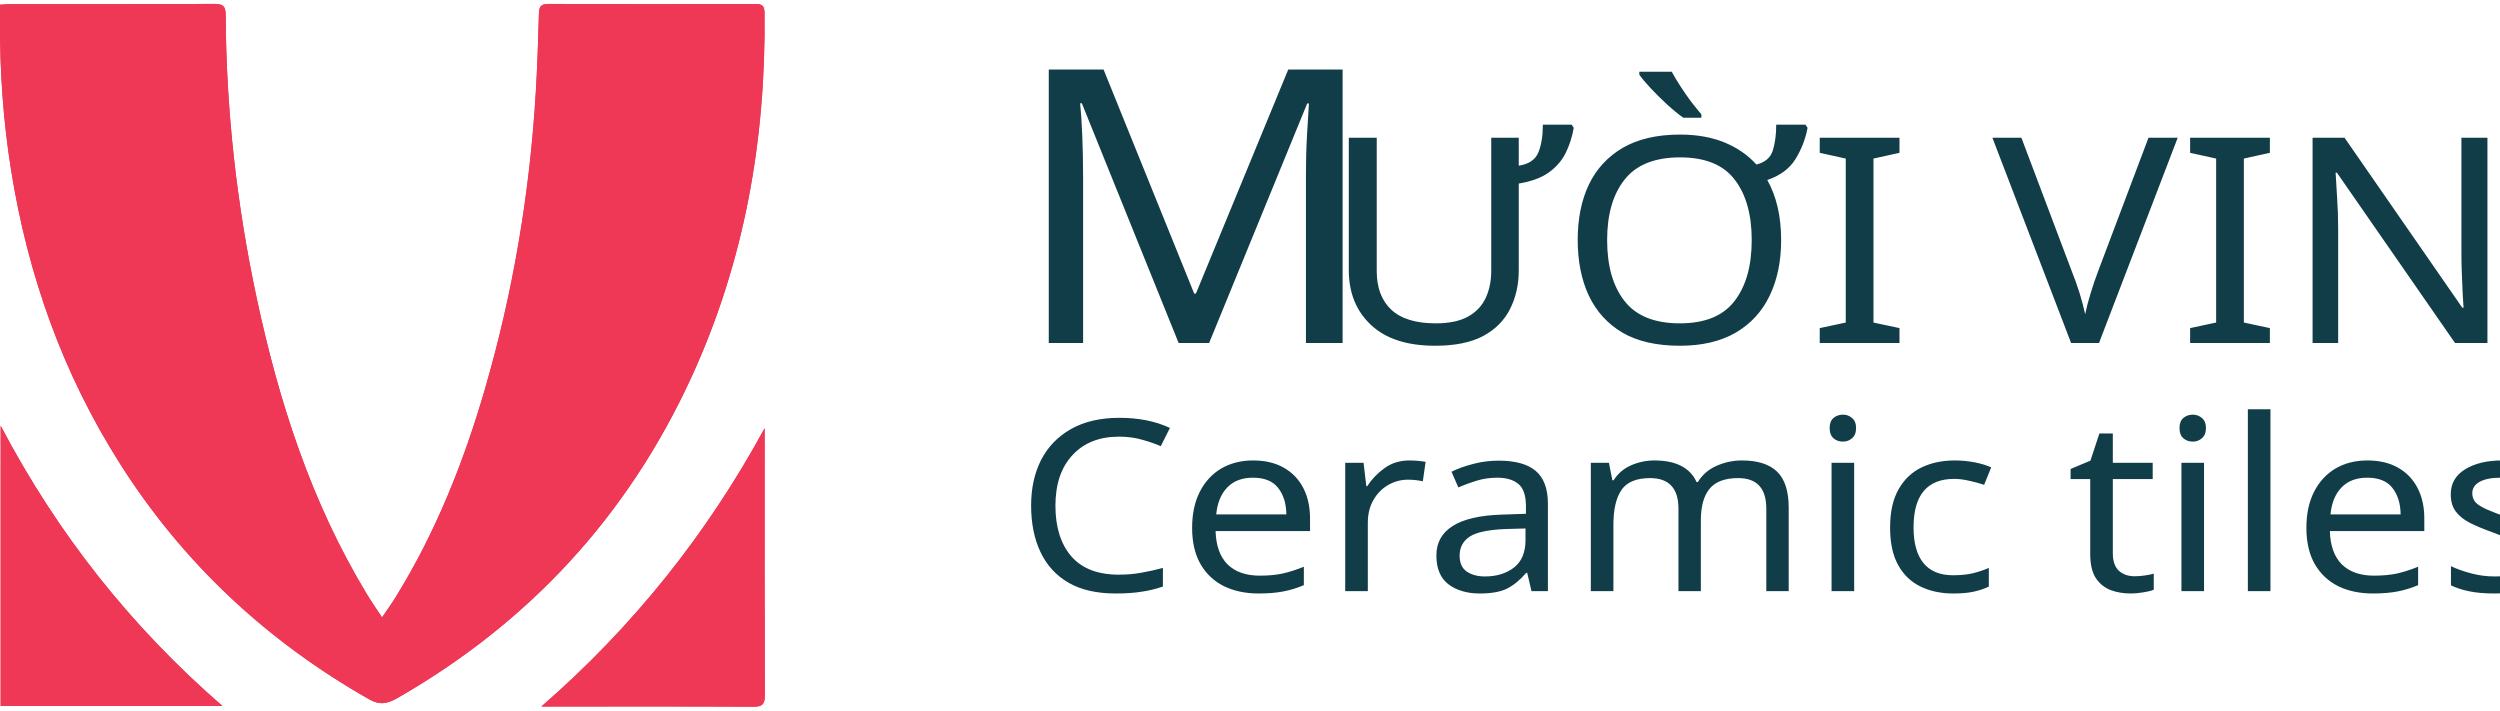
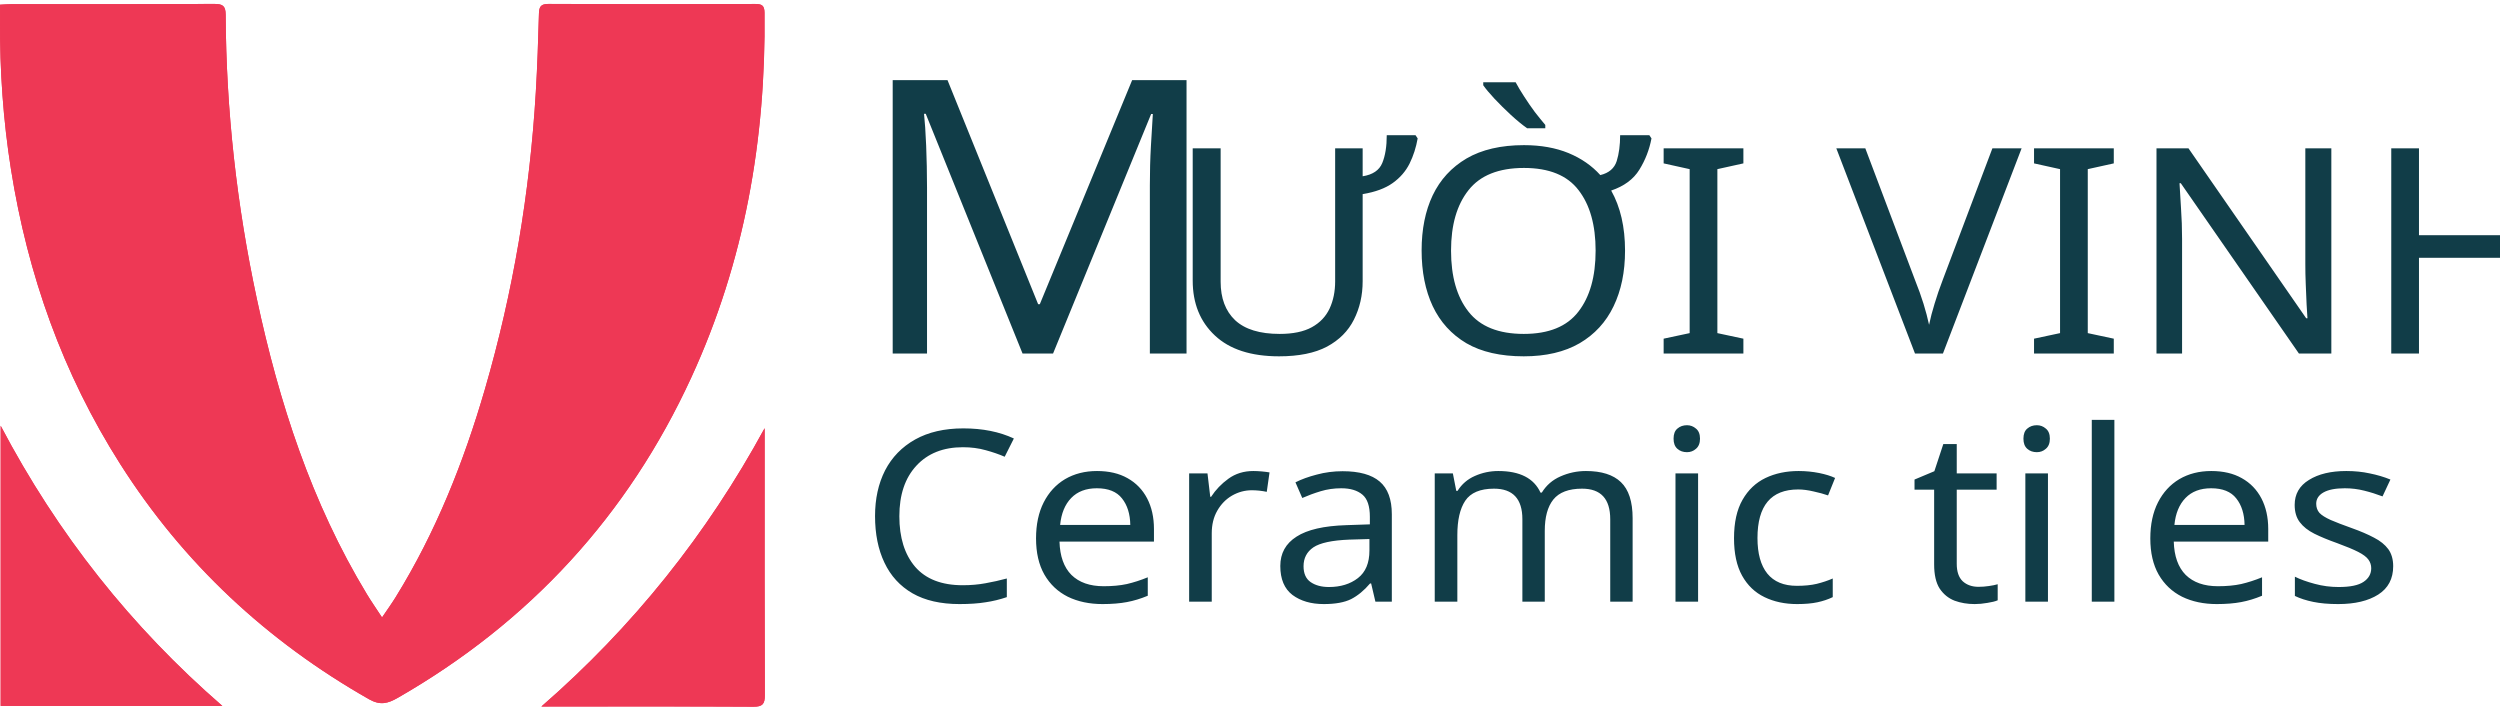
<svg xmlns="http://www.w3.org/2000/svg" version="1.1" id="Layer_1" x="0px" y="0px" width="197px" height="56px" viewBox="0 0 197 56" enable-background="new 0 0 197 56" xml:space="preserve">
  <g>
    <g>
-       <path fill="#EE3B57" d="M30.105,48.654c-0.482-0.736-0.858-1.275-1.198-1.84c-4.368-7.209-6.918-15.104-8.671-23.284    c-1.58-7.37-2.416-14.829-2.453-22.37c-0.003-0.698-0.237-0.853-0.891-0.85C11.562,0.334,6.23,0.324,0.898,0.326    c-0.262,0-0.525,0.025-0.896,0.044c0,0.467,0.002,0.877,0,1.288C-0.019,5.57,0.249,9.46,0.862,13.327    c1.319,8.322,4.081,16.11,8.61,23.237c4.972,7.824,11.551,13.949,19.603,18.533c0.883,0.502,1.48,0.342,2.262-0.106    c10.397-5.968,18.138-14.369,23.142-25.261c4.188-9.112,5.879-18.738,5.765-28.724c-0.006-0.571-0.206-0.695-0.731-0.693    c-5.43,0.016-10.859,0.02-16.289-0.003c-0.601-0.002-0.742,0.209-0.756,0.762c-0.057,2.061-0.125,4.124-0.247,6.183    c-0.474,7.948-1.785,15.757-4.008,23.404c-1.672,5.751-3.871,11.283-7.035,16.396C30.875,47.549,30.535,48.02,30.105,48.654z     M42.66,55.674c0.316,0,0.631,0,0.948,0c5.254,0,10.507-0.014,15.761,0.016c0.719,0.004,0.904-0.213,0.901-0.916    c-0.026-6.138-0.016-12.273-0.016-18.412c0-0.873,0-1.748,0-2.621C55.704,42.104,49.883,49.391,42.66,55.674z M17.522,55.628    C10.33,49.382,4.549,42.098,0.052,33.55c0,7.496,0,14.771,0,22.078C5.913,55.628,11.717,55.628,17.522,55.628z" />
-       <path fill="#EE3855" d="M30.105,48.654c0.43-0.637,0.77-1.105,1.074-1.596c3.164-5.113,5.362-10.646,7.035-16.397    c2.223-7.647,3.534-15.456,4.008-23.404c0.122-2.059,0.19-4.122,0.247-6.183c0.015-0.553,0.156-0.765,0.756-0.762    c5.43,0.022,10.859,0.019,16.289,0.003c0.525-0.001,0.725,0.123,0.731,0.693c0.114,9.985-1.577,19.61-5.765,28.725    c-5.004,10.891-12.745,19.293-23.142,25.26c-0.782,0.447-1.379,0.609-2.262,0.105c-8.052-4.582-14.632-10.707-19.603-18.533    c-4.53-7.127-7.292-14.915-8.611-23.236C0.249,9.461-0.02,5.571,0.002,1.659c0.002-0.411,0-0.821,0-1.288    c0.371-0.02,0.634-0.044,0.896-0.044C6.23,0.325,11.561,0.335,16.892,0.311c0.654-0.002,0.887,0.152,0.891,0.85    c0.037,7.541,0.873,15,2.453,22.37c1.753,8.181,4.304,16.076,8.671,23.285C29.247,47.379,29.623,47.918,30.105,48.654z" />
-       <path fill="#EE3855" d="M42.66,55.674c7.223-6.283,13.044-13.568,17.594-21.935c0,0.872,0,1.747,0,2.62    c0,6.14-0.01,12.275,0.016,18.412c0.003,0.703-0.182,0.92-0.901,0.918c-5.254-0.029-10.507-0.017-15.761-0.017    C43.291,55.674,42.976,55.674,42.66,55.674z" />
+       <path fill="#EE3B57" d="M30.105,48.654c-0.482-0.736-0.858-1.275-1.198-1.84c-4.368-7.209-6.918-15.104-8.671-23.284    c-1.58-7.37-2.416-14.829-2.453-22.37c-0.003-0.698-0.237-0.853-0.891-0.85C11.562,0.334,6.23,0.324,0.898,0.326    c-0.262,0-0.525,0.025-0.896,0.044c0,0.467,0.002,0.877,0,1.288C-0.019,5.57,0.249,9.46,0.862,13.327    c1.319,8.322,4.081,16.11,8.61,23.237c4.972,7.824,11.551,13.949,19.603,18.533c0.883,0.502,1.48,0.342,2.262-0.106    c10.397-5.968,18.138-14.369,23.142-25.261c4.188-9.112,5.879-18.738,5.765-28.725c-0.006-0.571-0.206-0.695-0.731-0.693    c-5.43,0.016-10.859,0.02-16.289-0.003c-0.601-0.002-0.742,0.209-0.756,0.762c-0.057,2.061-0.125,4.124-0.247,6.183    c-0.474,7.948-1.785,15.757-4.008,23.404c-1.672,5.751-3.871,11.282-7.035,16.396C30.875,47.549,30.535,48.02,30.105,48.654z     M42.66,55.674c0.316,0,0.631,0,0.948,0c5.254,0,10.507-0.014,15.761,0.016c0.719,0.004,0.904-0.213,0.901-0.916    c-0.026-6.138-0.016-12.272-0.016-18.412c0-0.872,0-1.747,0-2.62C55.704,42.104,49.883,49.391,42.66,55.674z M17.522,55.628    C10.33,49.382,4.549,42.098,0.052,33.55c0,7.496,0,14.771,0,22.078C5.913,55.628,11.717,55.628,17.522,55.628z" />
+       <path fill="#EE3855" d="M30.105,48.654c0.43-0.637,0.77-1.105,1.074-1.596c3.164-5.113,5.362-10.646,7.035-16.397    c2.223-7.647,3.534-15.456,4.008-23.404c0.122-2.059,0.19-4.122,0.247-6.183c0.015-0.553,0.156-0.765,0.756-0.762    c5.43,0.022,10.859,0.019,16.289,0.003c0.525-0.001,0.725,0.123,0.731,0.693c0.114,9.985-1.577,19.61-5.765,28.725    c-5.004,10.892-12.745,19.293-23.142,25.261c-0.782,0.446-1.379,0.608-2.262,0.104c-8.052-4.582-14.632-10.707-19.603-18.533    c-4.53-7.127-7.292-14.915-8.611-23.235C0.249,9.461-0.02,5.571,0.002,1.659c0.002-0.411,0-0.821,0-1.288    c0.371-0.02,0.634-0.044,0.896-0.044C6.23,0.325,11.561,0.335,16.892,0.311c0.654-0.002,0.887,0.152,0.891,0.85    c0.037,7.541,0.873,15,2.453,22.37c1.753,8.181,4.304,16.076,8.671,23.285C29.247,47.379,29.623,47.918,30.105,48.654z" />
+       <path fill="#EE3855" d="M42.66,55.674c7.223-6.283,13.044-13.568,17.594-21.935c0,0.872,0,1.747,0,2.62    c0,6.14-0.01,12.274,0.016,18.412c0.003,0.703-0.182,0.92-0.901,0.918c-5.254-0.029-10.507-0.018-15.761-0.018    C43.291,55.674,42.976,55.674,42.66,55.674z" />
      <path fill="#EE3855" d="M17.522,55.628c-5.804,0-11.608,0-17.469,0c0-7.308,0-14.582,0-22.078    C4.549,42.098,10.33,49.382,17.522,55.628z" />
    </g>
-     <text transform="matrix(1.0754 0 0 1 79.501 27.0264)">
-       <tspan x="0" y="0" fill="#113D48" font-family="'SVN-Franko'" font-size="30.184">M</tspan>
-       <tspan x="22.874" y="0" fill="#113D48" font-family="'SVN-Franko'" font-size="22.638">ƯỜI VINH</tspan>
-     </text>
-     <text transform="matrix(1.0754 0 0 1 80.0088 46.5801)" fill="#113D48" font-family="'SVN-HapticScript'" font-size="18.865">Ceramic tiles</text>
+     <text transform="matrix(1.0754 0 0 1 67.2021 27.8594)" fill="#113D48" font-family="'SVN-Franko'" font-size="30.184">M</text>
+     <text transform="matrix(1.0754 0 0 1 91.8008 27.8594)" fill="#113D48" font-family="'SVN-Franko'" font-size="22.638">ƯỜI VINH</text>
+     <text transform="matrix(1.0754 0 0 1 67.71 47.4131)" fill="#113D48" font-family="'SVN-HapticScript'" font-size="18.865">Ceramic tiles</text>
  </g>
</svg>
